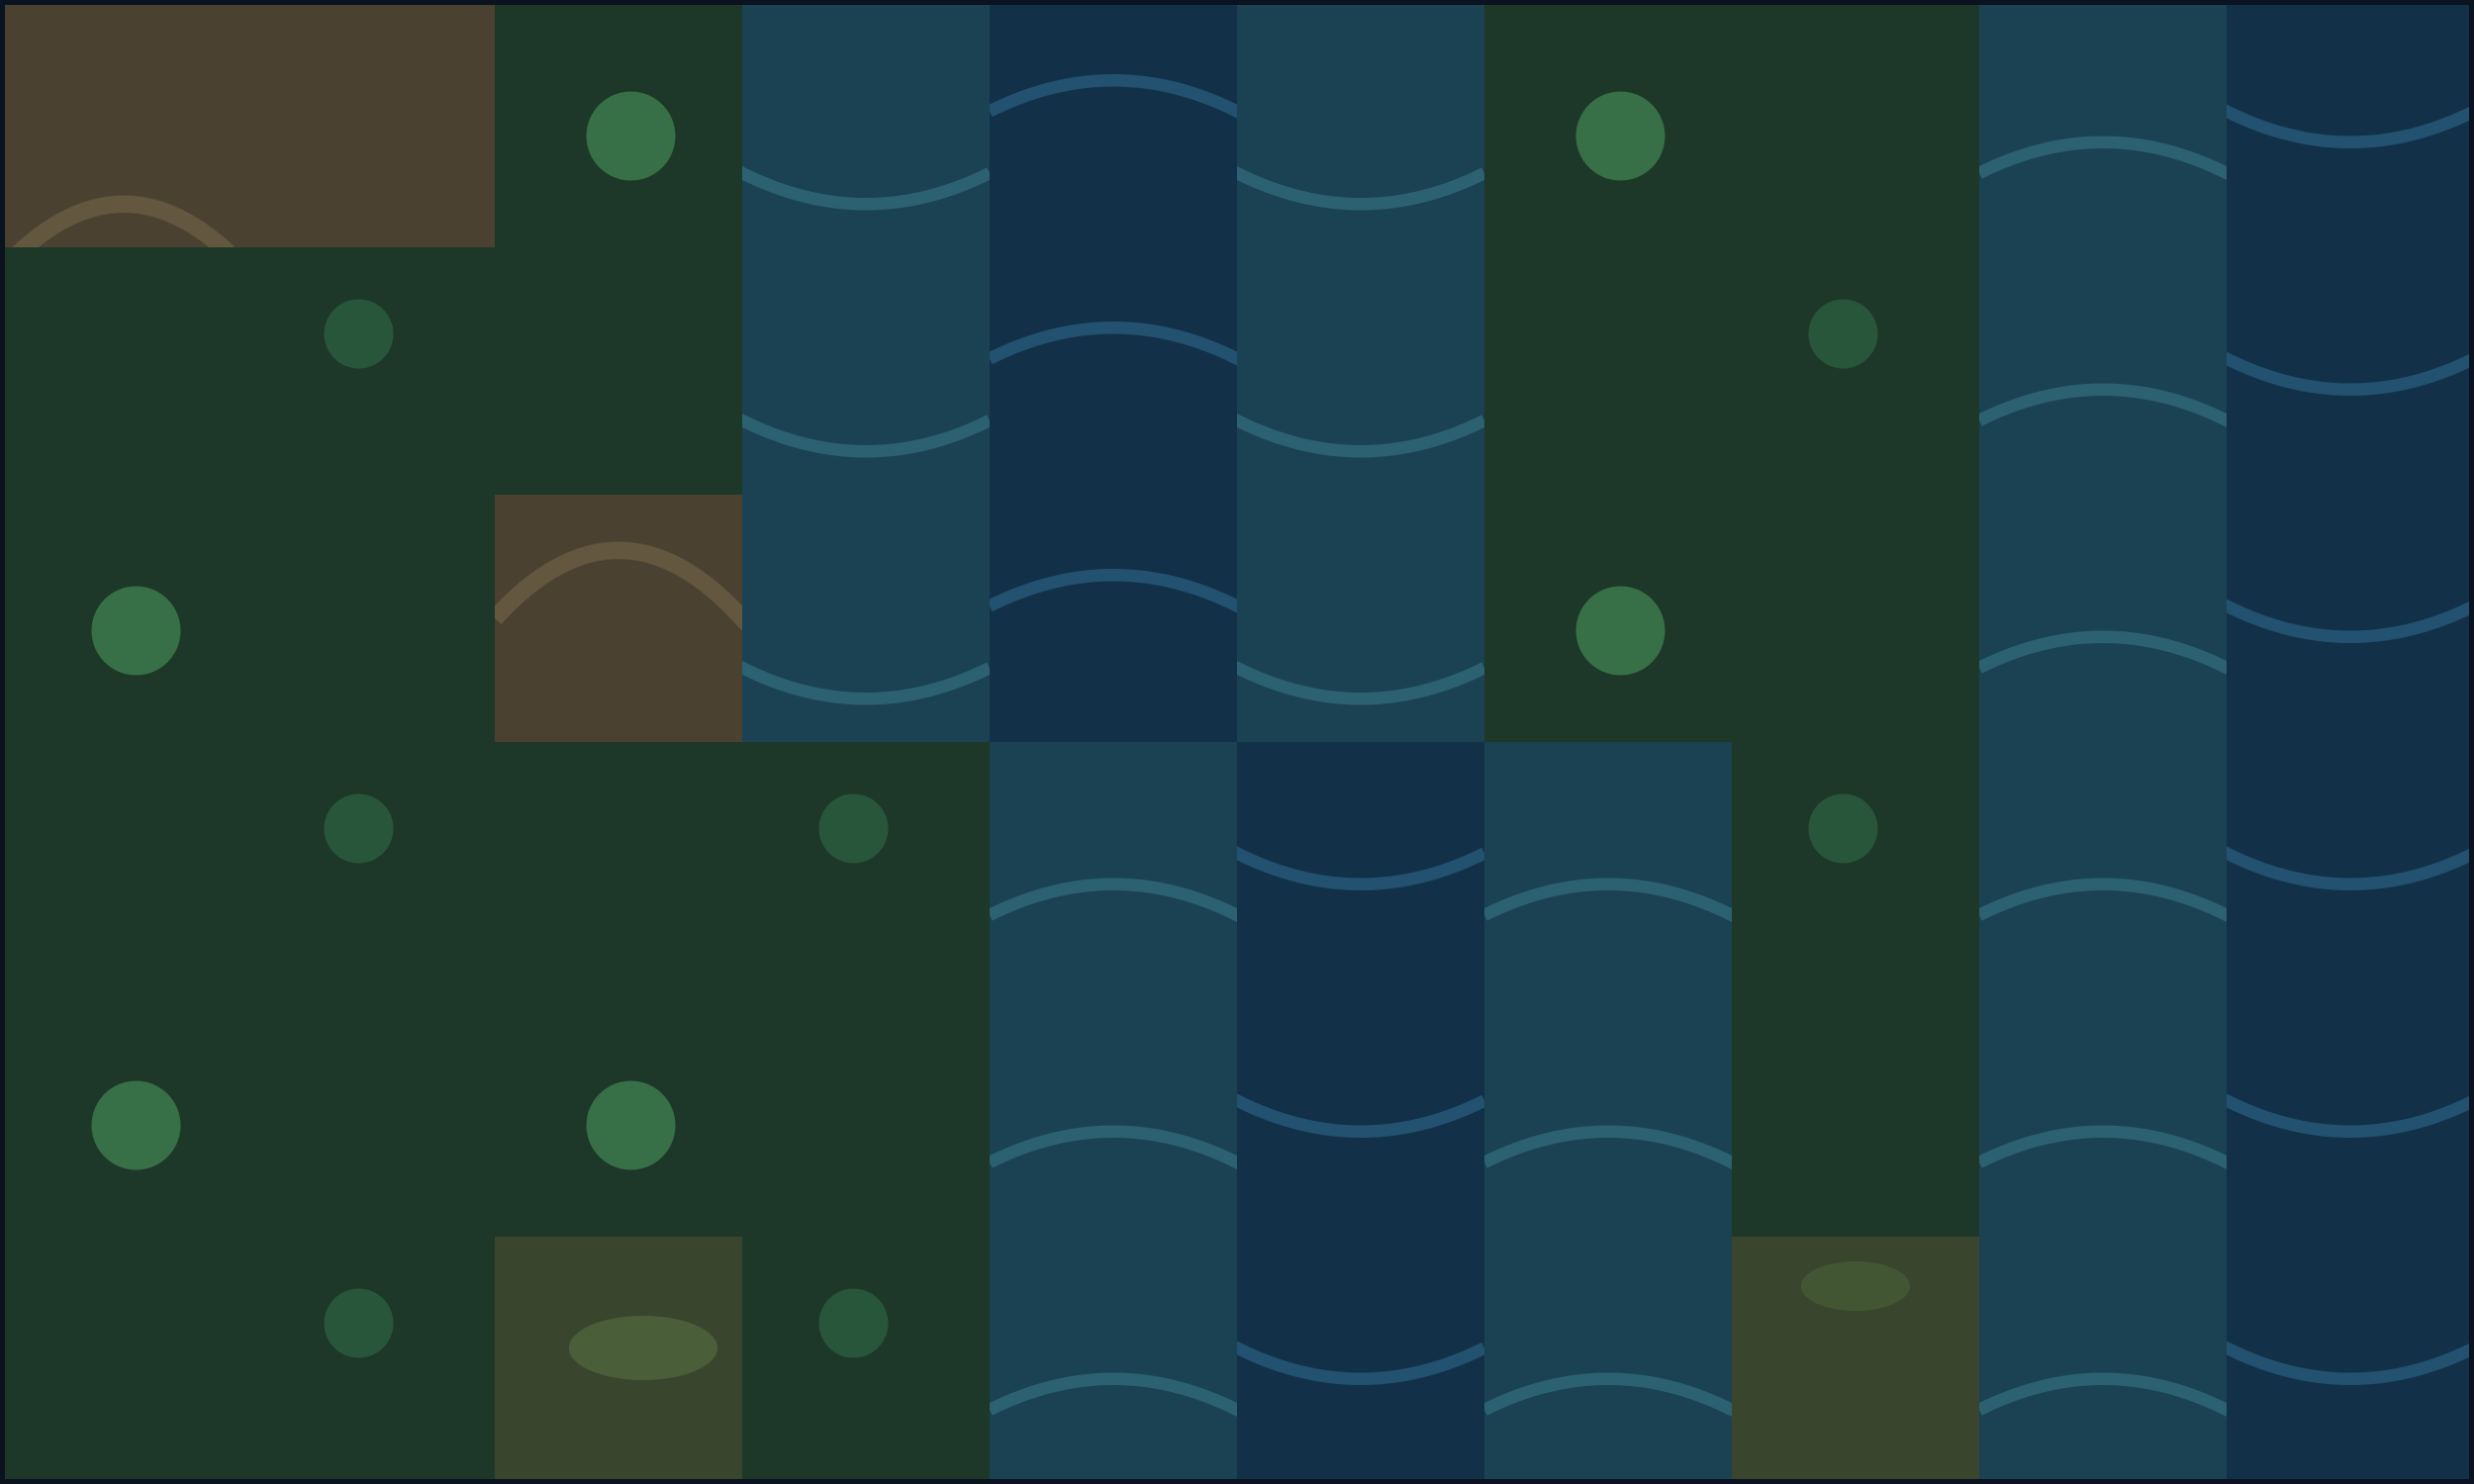
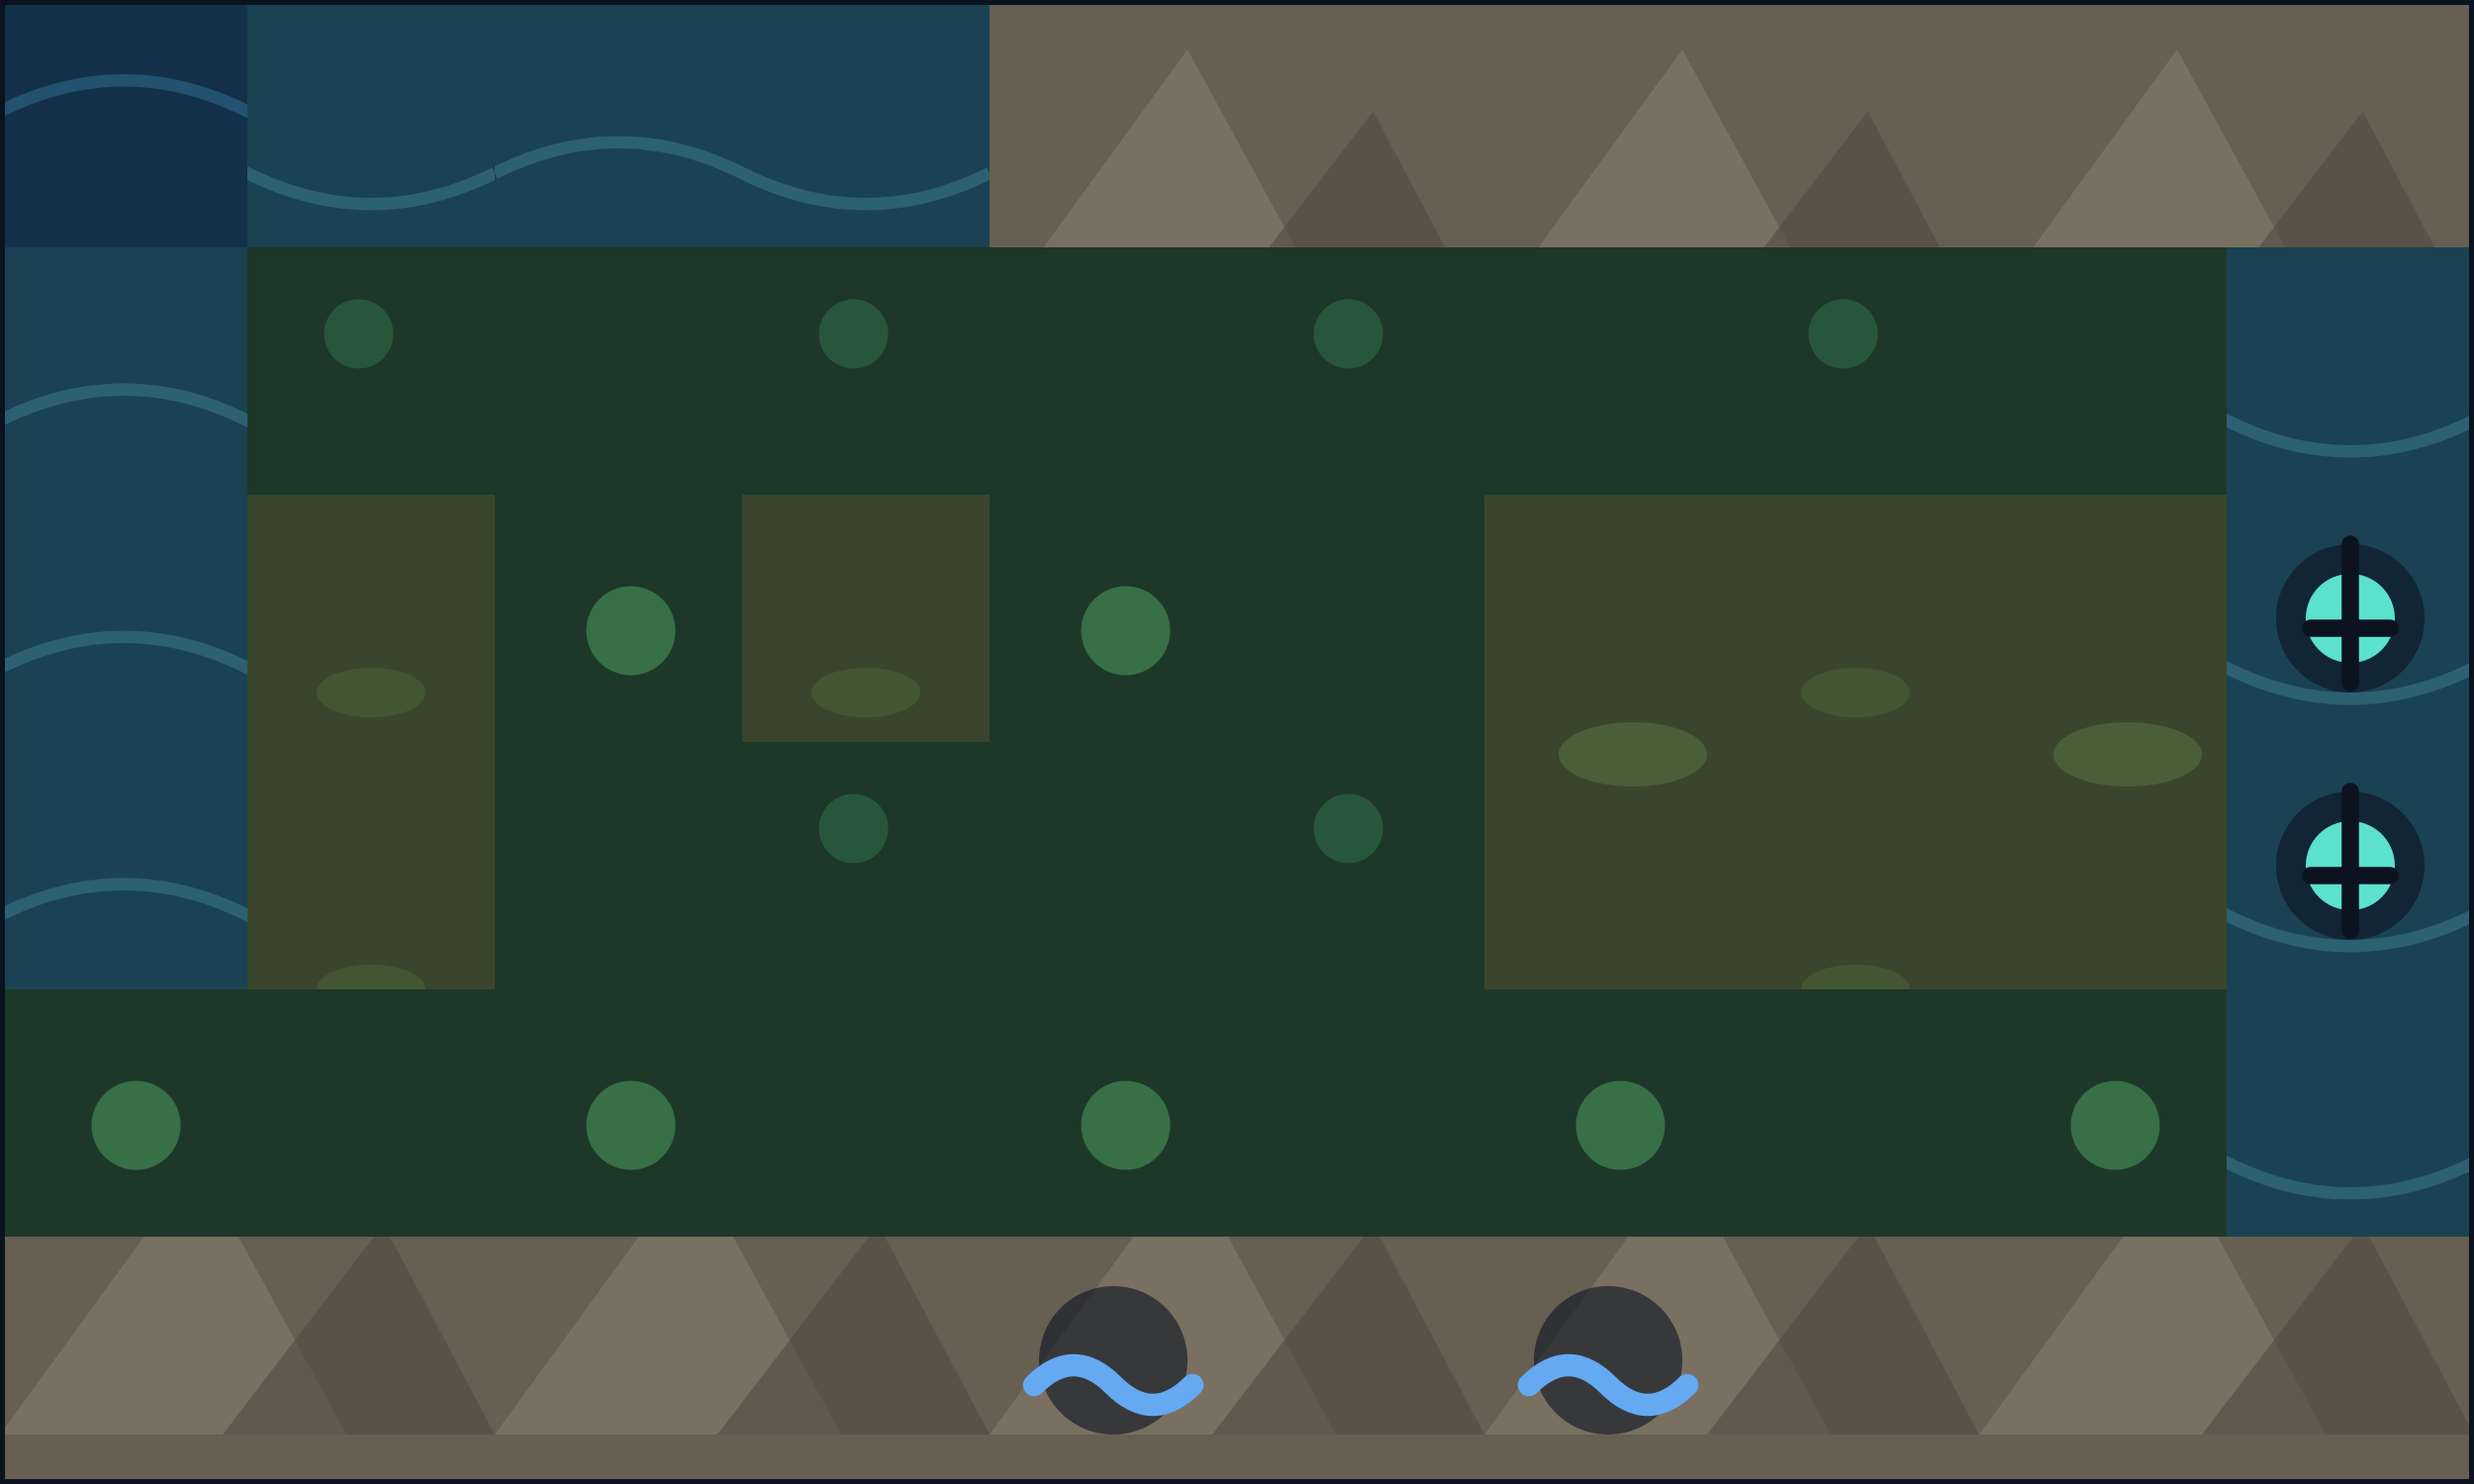
<svg xmlns="http://www.w3.org/2000/svg" viewBox="0 0 10 6" preserveAspectRatio="none">
  <defs>
    <pattern id="forest" width="2" height="2" patternUnits="userSpaceOnUse">
      <rect width="2" height="2" fill="#1d3828" />
      <circle cx=".55" cy=".55" r=".18" fill="#3d7d4d" opacity=".8" />
      <circle cx="1.45" cy="1.35" r=".14" fill="#2c6040" opacity=".75" />
    </pattern>
    <pattern id="hills" width="2" height="1.4" patternUnits="userSpaceOnUse">
      <rect width="2" height="1.4" fill="#4a4130" />
      <path d="M0 1.1 Q.5 .55 1 1.1 T2 1.1" fill="none" stroke="#75664a" stroke-width=".07" opacity=".6" />
    </pattern>
    <pattern id="mountain" width="2" height="1.5" patternUnits="userSpaceOnUse">
      <rect width="2" height="1.5" fill="#665f52" />
      <path d="M0 1.3 L.8 .2 L1.4 1.3Z" fill="#837a69" opacity=".65" />
      <path d="M.9 1.3 L1.55 .45 L2 1.3Z" fill="#514a40" opacity=".6" />
    </pattern>
    <pattern id="water" width="2" height="1" patternUnits="userSpaceOnUse">
      <rect width="2" height="1" fill="#123149" />
      <path d="M0 .45 Q.5 .2 1 .45 T2 .45" fill="none" stroke="#2f6d90" stroke-width=".05" opacity=".55" />
    </pattern>
    <pattern id="coast" width="2" height="1" patternUnits="userSpaceOnUse">
      <rect width="2" height="1" fill="#1a4252" />
      <path d="M0 .7 Q.5 .45 1 .7 T2 .7" fill="none" stroke="#3e7f91" stroke-width=".05" opacity=".5" />
    </pattern>
    <pattern id="marsh" width="2" height="1.2" patternUnits="userSpaceOnUse">
      <rect width="2" height="1.2" fill="#39462d" />
      <ellipse cx=".6" cy=".65" rx=".3" ry=".13" fill="#536840" opacity=".7" />
      <ellipse cx="1.5" cy=".4" rx=".22" ry=".1" fill="#4a6038" opacity=".6" />
    </pattern>
  </defs>
  <rect width="10" height="6" fill="#263b30" />
-   <rect x="0" y="0" width="1.01" height="1.01" fill="url(#hills)" />
-   <rect x="1" y="0" width="1.01" height="1.01" fill="url(#hills)" />
-   <rect x="2" y="0" width="1.01" height="1.01" fill="url(#forest)" />
+   <rect x="0" y="0" width="1.01" height="1.01" fill="url(#water)" />
+   <rect x="1" y="0" width="1.01" height="1.01" fill="url(#coast)" />
+   <rect x="2" y="0" width="1.01" height="1.01" fill="url(#coast)" />
  <rect x="3" y="0" width="1.01" height="1.01" fill="url(#coast)" />
-   <rect x="4" y="0" width="1.01" height="1.01" fill="url(#water)" />
-   <rect x="5" y="0" width="1.01" height="1.01" fill="url(#coast)" />
-   <rect x="6" y="0" width="1.01" height="1.01" fill="url(#forest)" />
-   <rect x="7" y="0" width="1.01" height="1.01" fill="url(#forest)" />
-   <rect x="8" y="0" width="1.01" height="1.01" fill="url(#coast)" />
-   <rect x="9" y="0" width="1.01" height="1.01" fill="url(#water)" />
-   <rect x="0" y="1" width="1.01" height="1.01" fill="url(#forest)" />
+   <rect x="4" y="0" width="1.01" height="1.01" fill="url(#mountain)" />
+   <rect x="5" y="0" width="1.01" height="1.01" fill="url(#mountain)" />
+   <rect x="6" y="0" width="1.01" height="1.01" fill="url(#mountain)" />
+   <rect x="7" y="0" width="1.01" height="1.01" fill="url(#mountain)" />
+   <rect x="8" y="0" width="1.01" height="1.01" fill="url(#mountain)" />
+   <rect x="9" y="0" width="1.01" height="1.01" fill="url(#mountain)" />
+   <rect x="0" y="1" width="1.01" height="1.01" fill="url(#coast)" />
  <rect x="1" y="1" width="1.01" height="1.01" fill="url(#forest)" />
  <rect x="2" y="1" width="1.01" height="1.01" fill="url(#forest)" />
-   <rect x="3" y="1" width="1.01" height="1.01" fill="url(#coast)" />
-   <rect x="4" y="1" width="1.01" height="1.01" fill="url(#water)" />
-   <rect x="5" y="1" width="1.01" height="1.01" fill="url(#coast)" />
+   <rect x="3" y="1" width="1.01" height="1.01" fill="url(#forest)" />
+   <rect x="4" y="1" width="1.01" height="1.01" fill="url(#forest)" />
+   <rect x="5" y="1" width="1.01" height="1.01" fill="url(#forest)" />
  <rect x="6" y="1" width="1.01" height="1.01" fill="url(#forest)" />
  <rect x="7" y="1" width="1.01" height="1.01" fill="url(#forest)" />
-   <rect x="8" y="1" width="1.01" height="1.01" fill="url(#coast)" />
-   <rect x="9" y="1" width="1.01" height="1.01" fill="url(#water)" />
-   <rect x="0" y="2" width="1.01" height="1.01" fill="url(#forest)" />
-   <rect x="1" y="2" width="1.01" height="1.01" fill="url(#forest)" />
-   <rect x="2" y="2" width="1.01" height="1.01" fill="url(#hills)" />
-   <rect x="3" y="2" width="1.01" height="1.01" fill="url(#coast)" />
-   <rect x="4" y="2" width="1.01" height="1.01" fill="url(#water)" />
-   <rect x="5" y="2" width="1.01" height="1.01" fill="url(#coast)" />
-   <rect x="6" y="2" width="1.01" height="1.01" fill="url(#forest)" />
-   <rect x="7" y="2" width="1.01" height="1.01" fill="url(#forest)" />
-   <rect x="8" y="2" width="1.01" height="1.01" fill="url(#coast)" />
-   <rect x="9" y="2" width="1.01" height="1.01" fill="url(#water)" />
-   <rect x="0" y="3" width="1.01" height="1.01" fill="url(#forest)" />
-   <rect x="1" y="3" width="1.01" height="1.01" fill="url(#forest)" />
+   <rect x="8" y="1" width="1.01" height="1.01" fill="url(#forest)" />
+   <rect x="9" y="1" width="1.01" height="1.01" fill="url(#coast)" />
+   <rect x="0" y="2" width="1.01" height="1.01" fill="url(#coast)" />
+   <rect x="1" y="2" width="1.01" height="1.01" fill="url(#marsh)" />
+   <rect x="2" y="2" width="1.01" height="1.01" fill="url(#forest)" />
+   <rect x="3" y="2" width="1.01" height="1.01" fill="url(#marsh)" />
+   <rect x="4" y="2" width="1.01" height="1.01" fill="url(#forest)" />
+   <rect x="5" y="2" width="1.01" height="1.01" fill="url(#forest)" />
+   <rect x="6" y="2" width="1.01" height="1.01" fill="url(#marsh)" />
+   <rect x="7" y="2" width="1.01" height="1.01" fill="url(#marsh)" />
+   <rect x="8" y="2" width="1.01" height="1.01" fill="url(#marsh)" />
+   <rect x="9" y="2" width="1.01" height="1.01" fill="url(#coast)" />
+   <rect x="0" y="3" width="1.01" height="1.01" fill="url(#coast)" />
+   <rect x="1" y="3" width="1.01" height="1.01" fill="url(#marsh)" />
  <rect x="2" y="3" width="1.01" height="1.01" fill="url(#forest)" />
  <rect x="3" y="3" width="1.01" height="1.01" fill="url(#forest)" />
-   <rect x="4" y="3" width="1.01" height="1.01" fill="url(#coast)" />
-   <rect x="5" y="3" width="1.01" height="1.01" fill="url(#water)" />
-   <rect x="6" y="3" width="1.01" height="1.01" fill="url(#coast)" />
-   <rect x="7" y="3" width="1.01" height="1.01" fill="url(#forest)" />
-   <rect x="8" y="3" width="1.01" height="1.01" fill="url(#coast)" />
-   <rect x="9" y="3" width="1.01" height="1.01" fill="url(#water)" />
+   <rect x="4" y="3" width="1.01" height="1.01" fill="url(#forest)" />
+   <rect x="5" y="3" width="1.01" height="1.01" fill="url(#forest)" />
+   <rect x="6" y="3" width="1.01" height="1.01" fill="url(#marsh)" />
+   <rect x="7" y="3" width="1.01" height="1.01" fill="url(#marsh)" />
+   <rect x="8" y="3" width="1.01" height="1.01" fill="url(#marsh)" />
+   <rect x="9" y="3" width="1.01" height="1.01" fill="url(#coast)" />
  <rect x="0" y="4" width="1.01" height="1.01" fill="url(#forest)" />
  <rect x="1" y="4" width="1.01" height="1.01" fill="url(#forest)" />
  <rect x="2" y="4" width="1.01" height="1.01" fill="url(#forest)" />
  <rect x="3" y="4" width="1.01" height="1.01" fill="url(#forest)" />
-   <rect x="4" y="4" width="1.01" height="1.01" fill="url(#coast)" />
-   <rect x="5" y="4" width="1.01" height="1.01" fill="url(#water)" />
-   <rect x="6" y="4" width="1.01" height="1.01" fill="url(#coast)" />
+   <rect x="4" y="4" width="1.01" height="1.01" fill="url(#forest)" />
+   <rect x="5" y="4" width="1.01" height="1.01" fill="url(#forest)" />
+   <rect x="6" y="4" width="1.01" height="1.01" fill="url(#forest)" />
  <rect x="7" y="4" width="1.01" height="1.01" fill="url(#forest)" />
-   <rect x="8" y="4" width="1.01" height="1.01" fill="url(#coast)" />
-   <rect x="9" y="4" width="1.01" height="1.01" fill="url(#water)" />
-   <rect x="0" y="5" width="1.01" height="1.01" fill="url(#forest)" />
-   <rect x="1" y="5" width="1.01" height="1.01" fill="url(#forest)" />
-   <rect x="2" y="5" width="1.01" height="1.01" fill="url(#marsh)" />
-   <rect x="3" y="5" width="1.01" height="1.01" fill="url(#forest)" />
-   <rect x="4" y="5" width="1.01" height="1.01" fill="url(#coast)" />
-   <rect x="5" y="5" width="1.01" height="1.01" fill="url(#water)" />
-   <rect x="6" y="5" width="1.01" height="1.01" fill="url(#coast)" />
-   <rect x="7" y="5" width="1.01" height="1.01" fill="url(#marsh)" />
-   <rect x="8" y="5" width="1.01" height="1.01" fill="url(#coast)" />
-   <rect x="9" y="5" width="1.01" height="1.01" fill="url(#water)" />
+   <rect x="8" y="4" width="1.01" height="1.01" fill="url(#forest)" />
+   <rect x="9" y="4" width="1.01" height="1.01" fill="url(#coast)" />
+   <rect x="0" y="5" width="1.01" height="1.01" fill="url(#mountain)" />
+   <rect x="1" y="5" width="1.01" height="1.01" fill="url(#mountain)" />
+   <rect x="2" y="5" width="1.01" height="1.01" fill="url(#mountain)" />
+   <rect x="3" y="5" width="1.01" height="1.01" fill="url(#mountain)" />
+   <rect x="4" y="5" width="1.01" height="1.01" fill="url(#mountain)" />
+   <rect x="5" y="5" width="1.01" height="1.01" fill="url(#mountain)" />
+   <rect x="6" y="5" width="1.01" height="1.01" fill="url(#mountain)" />
+   <rect x="7" y="5" width="1.01" height="1.01" fill="url(#mountain)" />
+   <rect x="8" y="5" width="1.01" height="1.01" fill="url(#mountain)" />
+   <rect x="9" y="5" width="1.01" height="1.01" fill="url(#mountain)" />
+   <circle cx="9.5" cy="2.5" r=".3" fill="#0b1220" opacity=".6" />
+   <circle cx="9.5" cy="2.5" r=".18" fill="#5eead4" opacity=".95" />
+   <path d="M9.5 2.2 V2.76 M9.34 2.54 H9.66" stroke="#0b1220" stroke-width=".07" stroke-linecap="round" />
+   <circle cx="9.5" cy="3.5" r=".3" fill="#0b1220" opacity=".6" />
+   <circle cx="9.5" cy="3.5" r=".18" fill="#5eead4" opacity=".95" />
+   <path d="M9.5 3.2 V3.76 M9.34 3.54 H9.66" stroke="#0b1220" stroke-width=".07" stroke-linecap="round" />
+   <circle cx="4.5" cy="5.5" r=".3" fill="#0b1220" opacity=".6" />
+   <path d="M4.18 5.6 Q4.34 5.44 4.5 5.6 T4.82 5.6" fill="none" stroke="#65a9f3" stroke-width=".09" stroke-linecap="round" />
+   <circle cx="6.5" cy="5.5" r=".3" fill="#0b1220" opacity=".6" />
+   <path d="M6.18 5.6 Q6.34 5.44 6.5 5.6 T6.82 5.6" fill="none" stroke="#65a9f3" stroke-width=".09" stroke-linecap="round" />
  <path d="M0 0H10V6H0Z" fill="none" stroke="#0b1220" stroke-width=".04" />
</svg>
